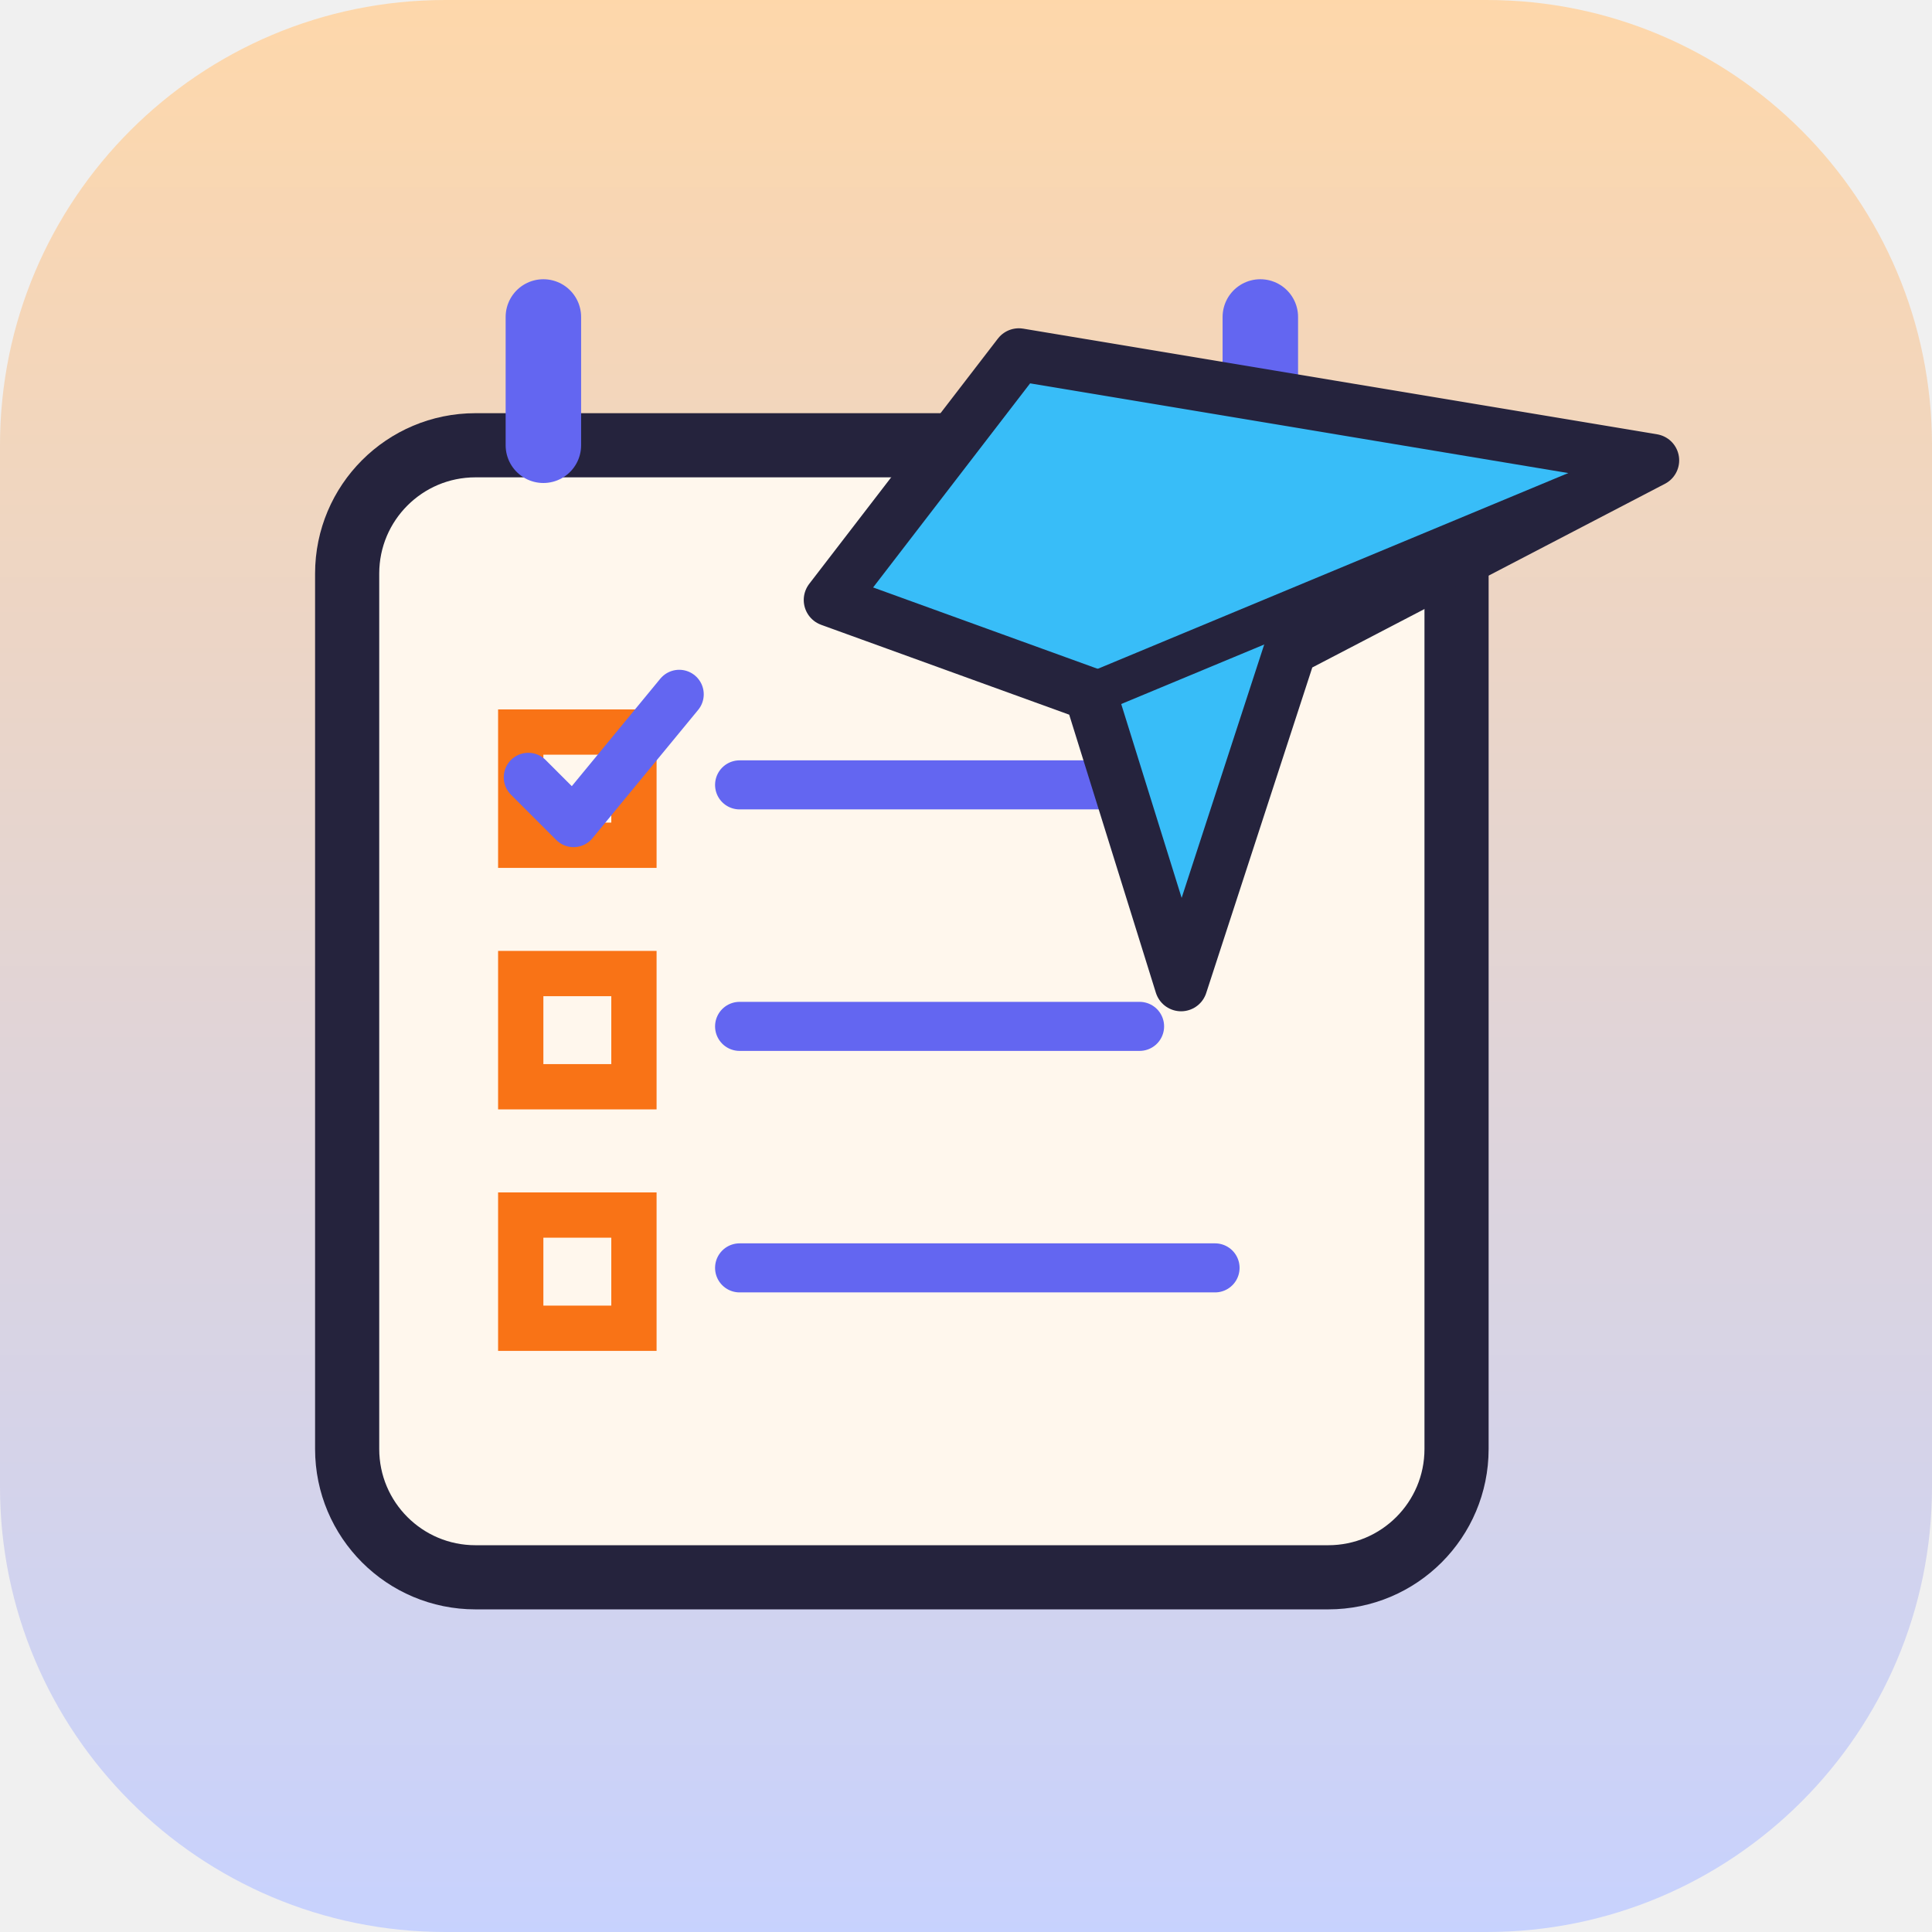
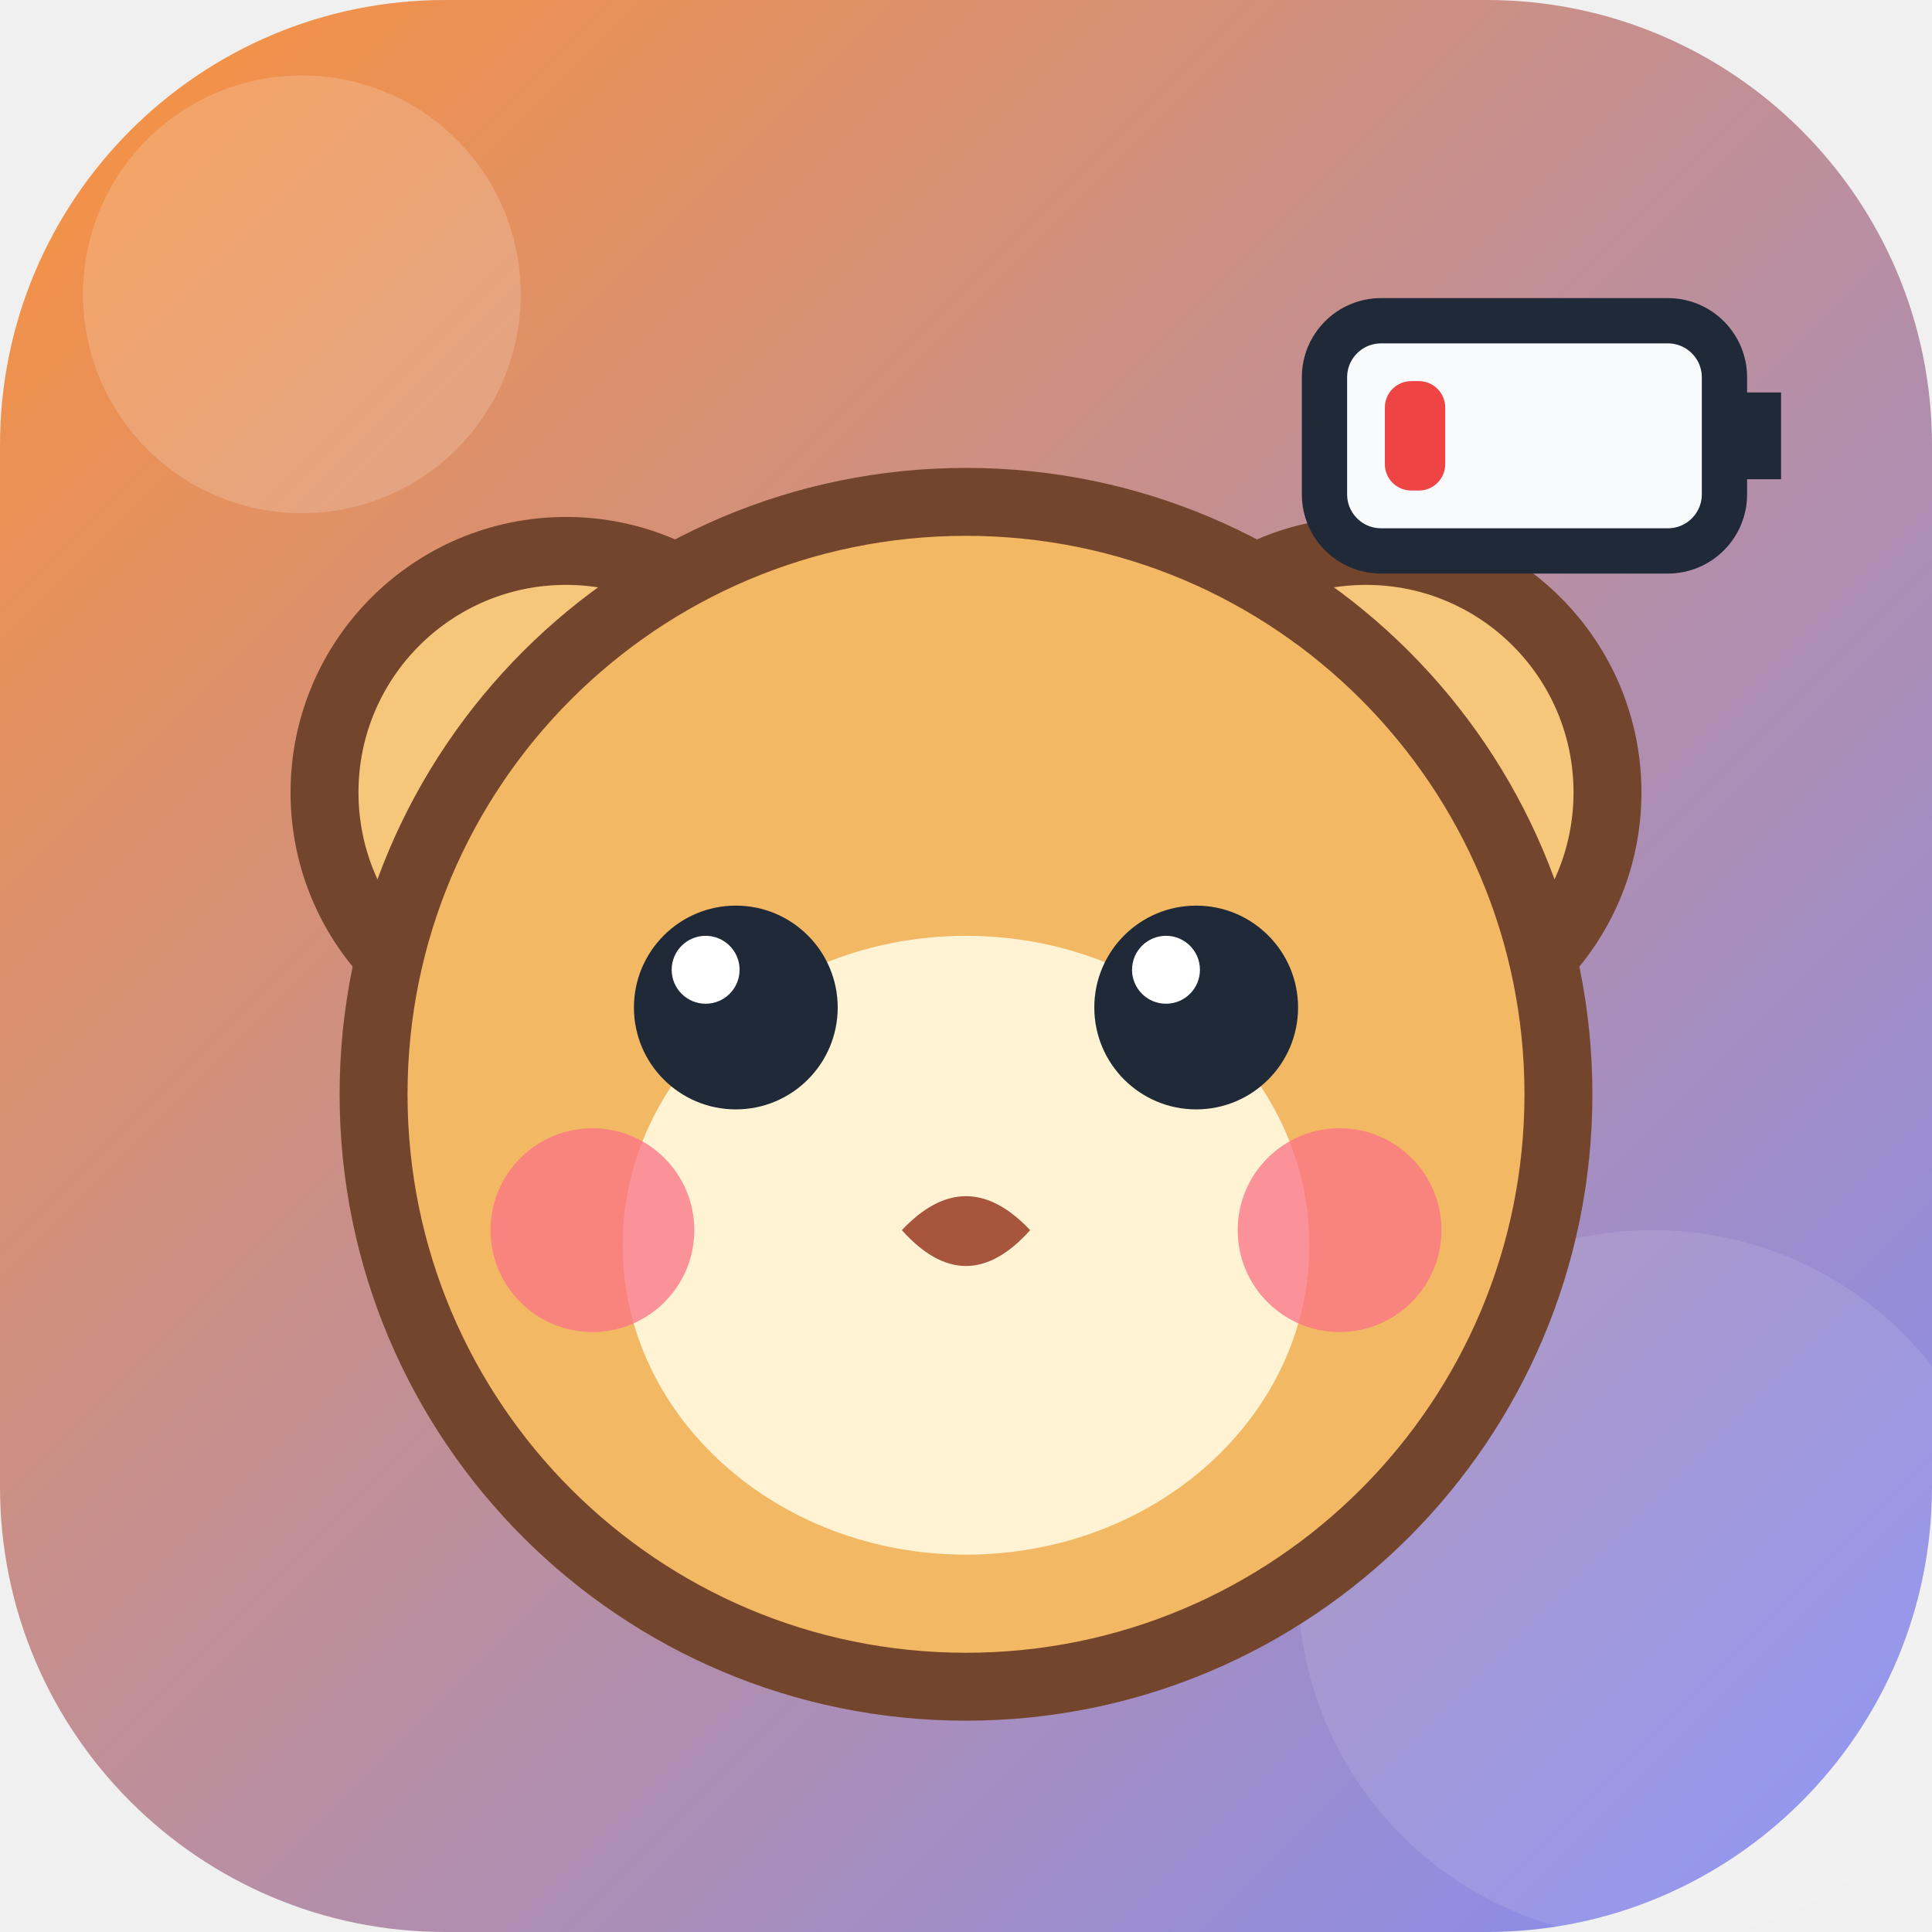
- <svg xmlns="http://www.w3.org/2000/svg" viewBox="0 0 512 512">
+ <svg xmlns="http://www.w3.org/2000/svg" viewBox="0 0 512 512" role="img">
  <defs>
-     <linearGradient id="bg" x2="0" y2="1">
-       <stop stop-color="#FED7AA" />
-       <stop offset="1" stop-color="#C7D2FE" />
+     <linearGradient id="bg-2" x1="0" y1="0" x2="1" y2="1">
+       <stop stop-color="#FB923C" />
+       <stop offset="1" stop-color="#818CF8" />
    </linearGradient>
  </defs>
-   <rect width="512" height="512" rx="118" fill="url(#bg)" />
-   <rect x="92" y="118" width="294" height="300" rx="34" fill="#FFF7ED" stroke="#25233D" stroke-width="17" />
-   <path d="M144 118V84M334 118V84" stroke="#6366F1" stroke-width="20" stroke-linecap="round" />
-   <path d="M138 194h30v30h-30zM138 258h30v30h-30zM138 322h30v30h-30z" fill="none" stroke="#F97316" stroke-width="12" />
-   <path d="m140 206 12 12 28-34M196 208h128M196 272h106M196 336h126" fill="none" stroke="#6366F1" stroke-width="13" stroke-linecap="round" stroke-linejoin="round" />
-   <path d="m270 94 168 28-96 50-29 89-24-77-69-25z" fill="#38BDF8" stroke="#25233D" stroke-width="14" stroke-linejoin="round" />
-   <path d="m289 184 149-62-96 50" fill="none" stroke="#25233D" stroke-width="11" stroke-linecap="round" />
+   <rect width="512" height="512" rx="118" fill="url(#bg-2)" />
+   <circle cx="80" cy="78" r="58" fill="#fff" opacity=".17" />
+   <circle cx="438" cy="420" r="94" fill="#fff" opacity=".1" />
+   <circle cx="150" cy="210" r="64" fill="#F6C77B" stroke="#74452D" stroke-width="18" />
+   <circle cx="362" cy="210" r="64" fill="#F6C77B" stroke="#74452D" stroke-width="18" />
+   <circle cx="256" cy="290" r="157" fill="#F2B863" stroke="#74452D" stroke-width="18" />
+   <ellipse cx="256" cy="330" rx="91" ry="82" fill="#FFF3D3" />
+   <circle cx="195" cy="267" r="27" fill="#1F2937" />
+   <circle cx="317" cy="267" r="27" fill="#1F2937" />
+   <circle cx="187" cy="257" r="9" fill="#fff" />
+   <circle cx="309" cy="257" r="9" fill="#fff" />
+   <circle cx="157" cy="326" r="27" fill="#FB7185" opacity=".75" />
+   <circle cx="355" cy="326" r="27" fill="#FB7185" opacity=".75" />
+   <path d="M239 326q17-18 34 0q-17 19-34 0" fill="#A8553E" />
+   <rect x="351" y="85" width="106" height="61" rx="15" fill="#F8FAFC" stroke="#1F2937" stroke-width="12" />
+   <path d="M457 104h15v23h-15z" fill="#1F2937" />
+   <rect x="367" y="101" width="16" height="29" rx="7" fill="#EF4444" />
</svg>
